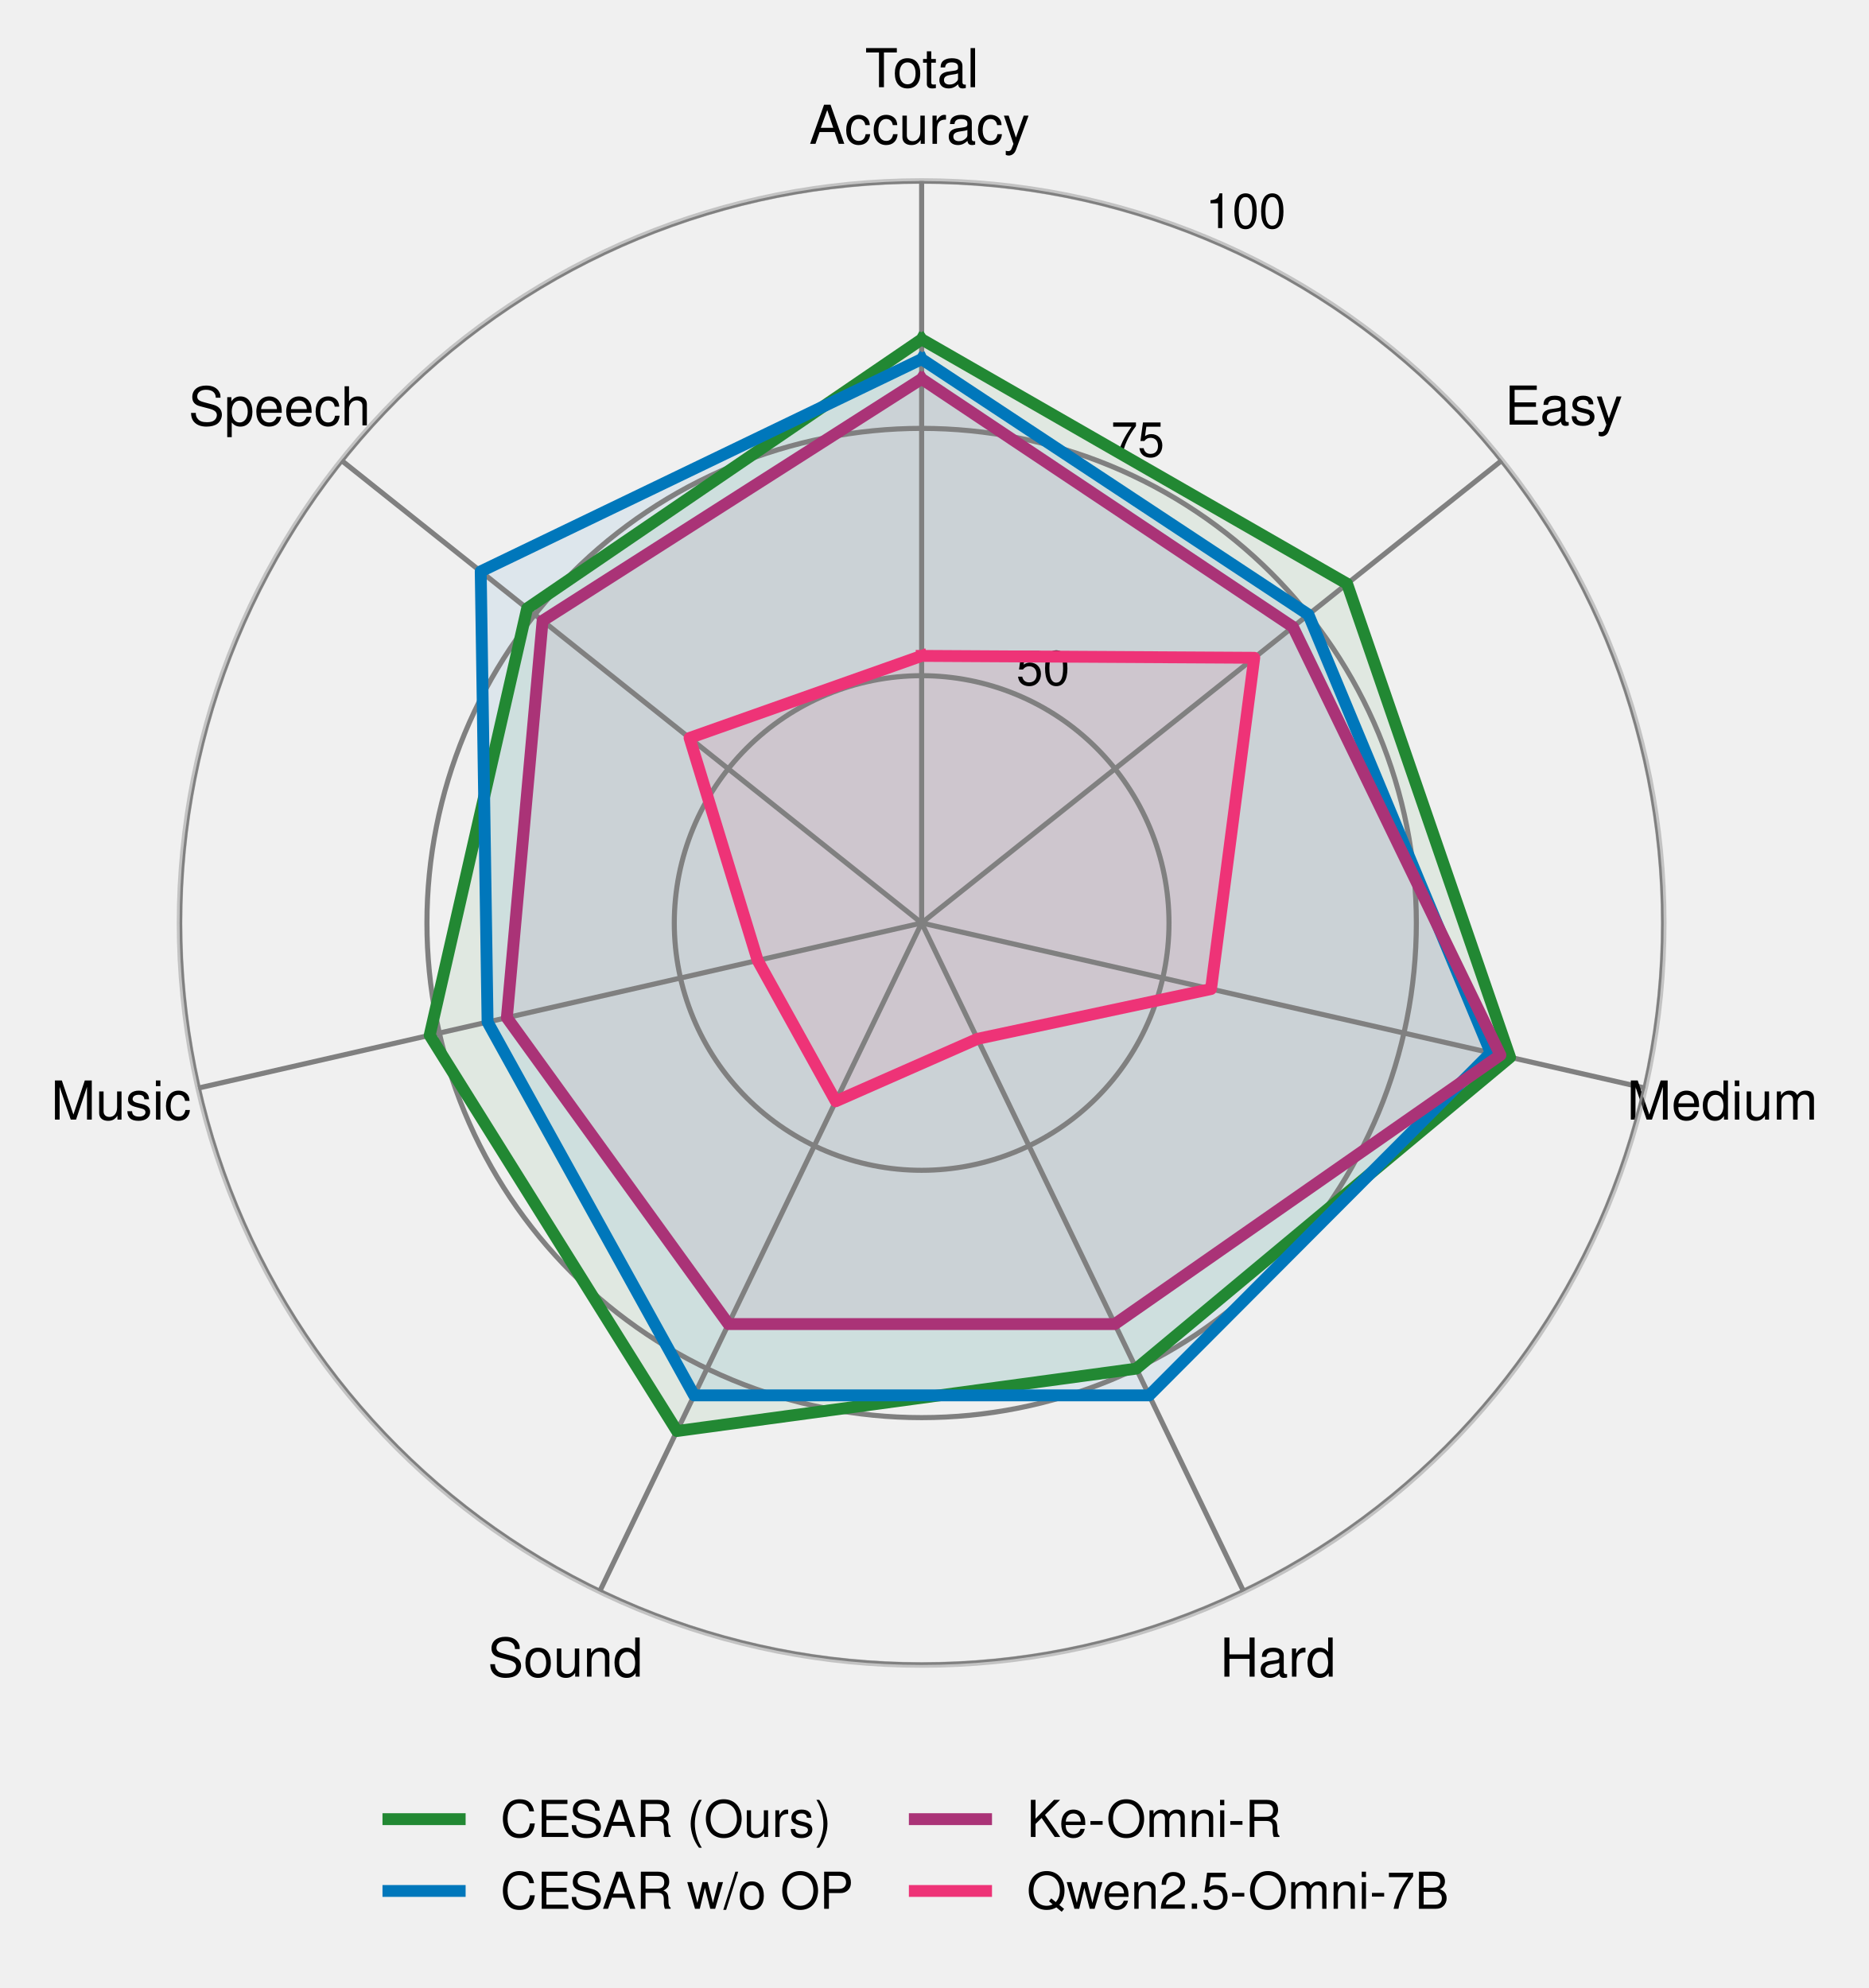
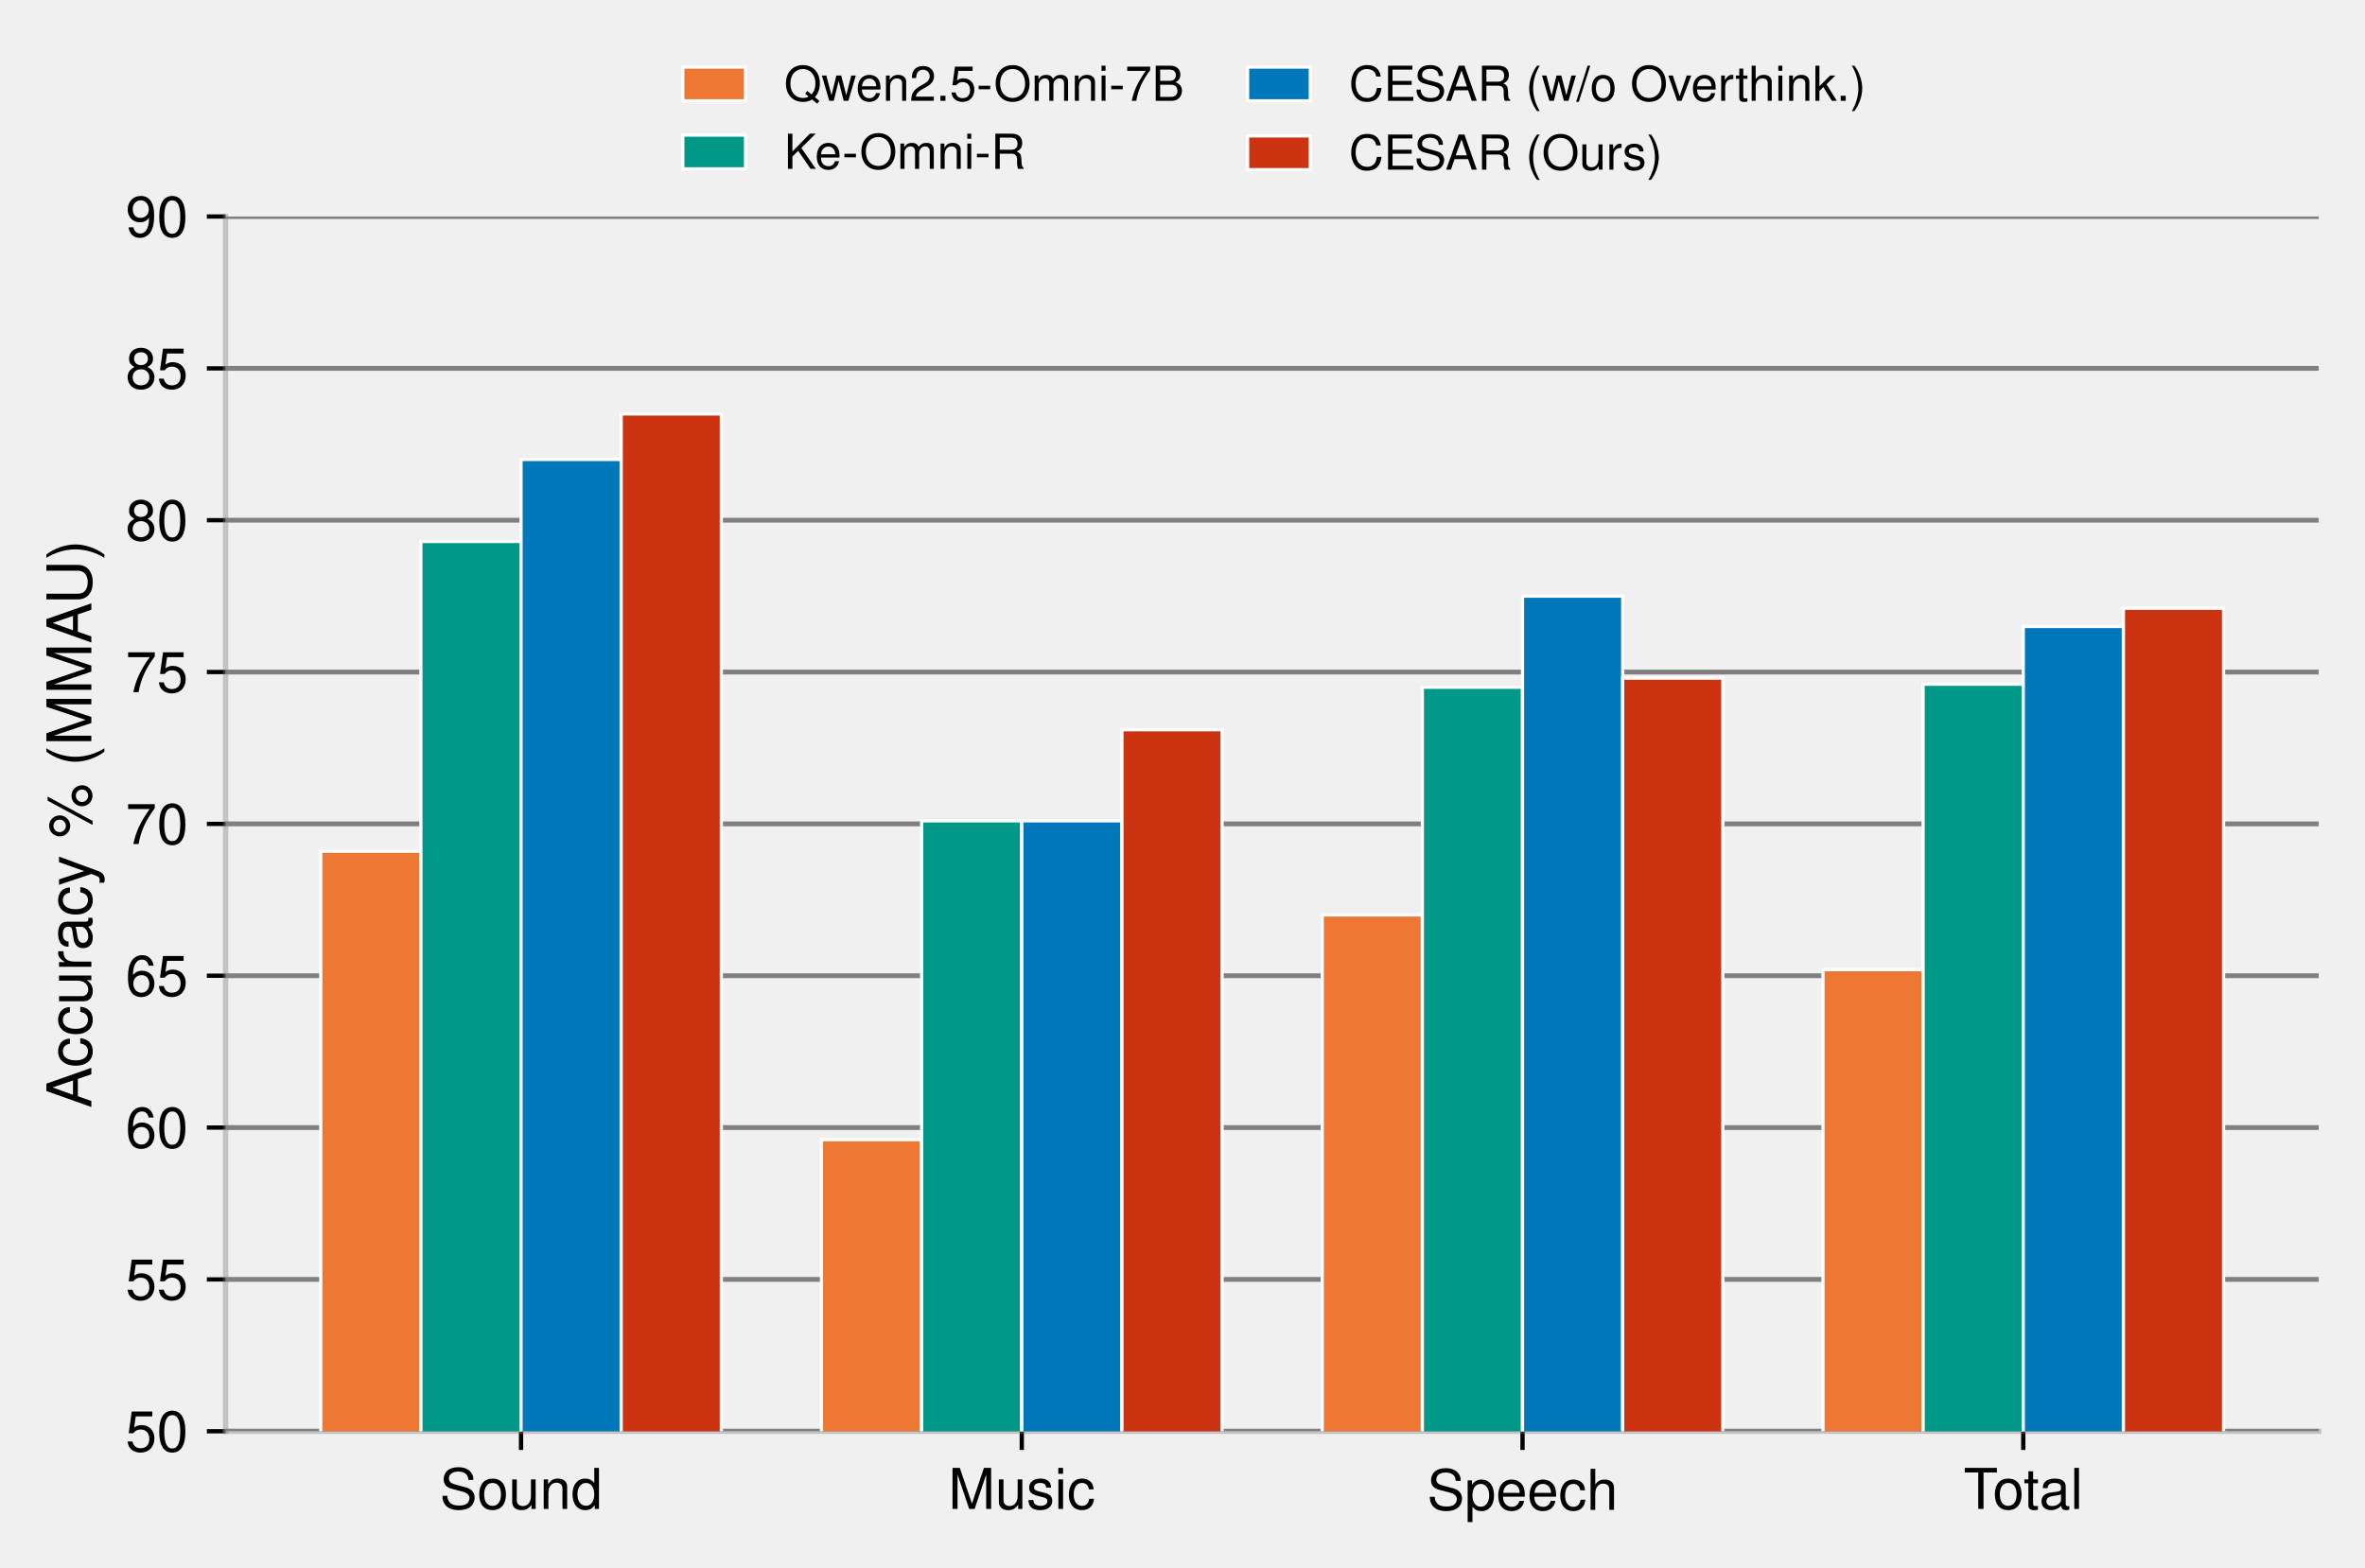
- <svg xmlns="http://www.w3.org/2000/svg" viewBox="0 0 330.452 351.603" version="1.1">
+ <svg xmlns="http://www.w3.org/2000/svg" xmlns:xlink="http://www.w3.org/1999/xlink" viewBox="0 0 441.341 292.553" version="1.1">
  <defs>
    <style type="text/css">*{stroke-linejoin: round; stroke-linecap: butt}</style>
  </defs>
  <g id="figure_1">
    <g id="patch_1">
-       <path d="M 0 351.603  L 330.452 351.603  L 330.452 0  L 0 0  L 0 351.603  z " style="fill: none" />
+       <path d="M 0 292.553  L 441.341 292.553  L 441.341 0  L 0 0  L 0 292.553  z " style="fill: none" />
    </g>
    <g id="axes_1">
      <g id="patch_2">
-         <path d="M 294.201 163.243  C 294.201 146.011 290.807 128.947 284.213 113.027  C 277.618 97.107 267.952 82.64 255.767 70.455  C 243.582 58.27 229.116 48.604 213.196 42.01  C 197.275 35.416 180.211 32.021 162.979 32.021  C 145.747 32.021 128.683 35.416 112.763 42.01  C 96.842 48.604 82.376 58.27 70.191 70.455  C 58.006 82.64 48.34 97.107 41.746 113.027  C 35.151 128.947 31.757 146.011 31.757 163.243  C 31.757 180.475 35.151 197.54 41.746 213.46  C 48.34 229.38 58.006 243.846 70.191 256.031  C 82.376 268.216 96.842 277.882 112.763 284.477  C 128.683 291.071 145.747 294.465 162.979 294.465  C 180.211 294.465 197.275 291.071 213.196 284.477  C 229.116 277.882 243.582 268.216 255.767 256.031  C 267.952 243.846 277.618 229.38 284.213 213.46  C 290.807 197.54 294.201 180.475 294.201 163.243  M 162.979 163.243  C 162.979 163.243 162.979 163.243 162.979 163.243  C 162.979 163.243 162.979 163.243 162.979 163.243  C 162.979 163.243 162.979 163.243 162.979 163.243  C 162.979 163.243 162.979 163.243 162.979 163.243  C 162.979 163.243 162.979 163.243 162.979 163.243  C 162.979 163.243 162.979 163.243 162.979 163.243  C 162.979 163.243 162.979 163.243 162.979 163.243  C 162.979 163.243 162.979 163.243 162.979 163.243  C 162.979 163.243 162.979 163.243 162.979 163.243  C 162.979 163.243 162.979 163.243 162.979 163.243  C 162.979 163.243 162.979 163.243 162.979 163.243  C 162.979 163.243 162.979 163.243 162.979 163.243  C 162.979 163.243 162.979 163.243 162.979 163.243  C 162.979 163.243 162.979 163.243 162.979 163.243  C 162.979 163.243 162.979 163.243 162.979 163.243  C 162.979 163.243 162.979 163.243 162.979 163.243  L 162.979 163.243  z " style="fill: none" />
-       </g>
-       <g id="patch_3">
-         <path d="M 162.979 60.015  L 238.214 103.245  L 267.031 186.992  L 200.936 242.061  L 119.709 253.096  L 75.985 183.099  L 93.216 107.609  z " clip-path="url(#pa5c9ffd75e)" style="fill: #228833; opacity: 0.08; stroke: #228833; stroke-linejoin: miter" />
-       </g>
-       <g id="patch_4">
-         <path d="M 162.979 63.515  L 231.375 108.7  L 263.619 186.214  L 203.213 246.79  L 122.745 246.79  L 86.22 180.763  L 85.008 101.063  z " clip-path="url(#pa5c9ffd75e)" style="fill: #0077bb; opacity: 0.08; stroke: #0077bb; stroke-linejoin: miter" />
-       </g>
-       <g id="patch_5">
-         <path d="M 162.979 67.014  L 228.639 110.881  L 265.325 186.603  L 197.14 234.179  L 128.818 234.179  L 89.632 179.984  L 95.951 109.79  z " clip-path="url(#pa5c9ffd75e)" style="fill: #aa3377; opacity: 0.08; stroke: #aa3377; stroke-linejoin: miter" />
-       </g>
-       <g id="patch_6">
-         <path d="M 162.979 116.003  L 221.799 116.336  L 214.152 174.923  L 172.848 183.736  L 147.796 194.77  L 133.981 169.862  L 121.942 130.517  z " clip-path="url(#pa5c9ffd75e)" style="fill: #ee3377; opacity: 0.08; stroke: #ee3377; stroke-linejoin: miter" />
+         <path d="M 42.101 267.17  L 432.701 267.17  L 432.701 40.42  L 42.101 40.42  L 42.101 267.17  z " style="fill: none" />
      </g>
      <g id="matplotlib.axis_1">
        <g id="xtick_1">
          <g id="line2d_1">
-             <path d="M 162.979 163.243  L 162.979 32.021  " clip-path="url(#pa5c9ffd75e)" style="fill: none; stroke: #808080; stroke-width: 0.9; stroke-linecap: square" />
+             <defs>
+               <path id="mda1ecd0b2e" d="M 0 0  L 0 3.5  " style="stroke: currentColor; stroke-width: 0.8" />
+             </defs>
+             <g>
+               <use xlink:href="#mda1ecd0b2e" x="97.234" y="267.17" style="fill: currentColor; stroke: currentColor; stroke-width: 0.8" />
+             </g>
          </g>
          <g id="text_1">
-             <text style="font-size: 9.5px; font-family: 'Helvetica Neue', 'Helvetica', 'Arial', 'DejaVu Sans', sans-serif; fill: currentColor" transform="translate(152.9522 15.42359)">Total</text>
-             <text style="font-size: 9.5px; font-family: 'Helvetica Neue', 'Helvetica', 'Arial', 'DejaVu Sans', sans-serif; fill: currentColor" transform="translate(143.1004 25.4357)">Accuracy</text>
+             <text style="font-size: 10.5px; font-family: 'Helvetica Neue', 'Helvetica', 'Arial', 'DejaVu Sans', sans-serif; text-anchor: middle; fill: currentColor" x="97.234" y="281.667" transform="rotate(-0 97.23386 281.6672)">Sound</text>
          </g>
        </g>
        <g id="xtick_2">
          <g id="line2d_2">
-             <path d="M 162.979 163.243  L 265.573 81.428  " clip-path="url(#pa5c9ffd75e)" style="fill: none; stroke: #808080; stroke-width: 0.9; stroke-linecap: square" />
+             <g>
+               <use xlink:href="#mda1ecd0b2e" x="190.679" y="267.17" style="fill: currentColor; stroke: currentColor; stroke-width: 0.8" />
+             </g>
          </g>
          <g id="text_2">
-             <text style="font-size: 9.5px; font-family: 'Helvetica Neue', 'Helvetica', 'Arial', 'DejaVu Sans', sans-serif; text-anchor: middle; fill: currentColor" x="276.518" y="75.107" transform="rotate(-0 276.5183 75.10721)">Easy</text>
+             <text style="font-size: 10.5px; font-family: 'Helvetica Neue', 'Helvetica', 'Arial', 'DejaVu Sans', sans-serif; text-anchor: middle; fill: currentColor" x="190.679" y="281.667" transform="rotate(-0 190.6788 281.6672)">Music</text>
          </g>
        </g>
        <g id="xtick_3">
          <g id="line2d_3">
-             <path d="M 162.979 163.243  L 290.911 192.443  " clip-path="url(#pa5c9ffd75e)" style="fill: none; stroke: #808080; stroke-width: 0.9; stroke-linecap: square" />
+             <g>
+               <use xlink:href="#mda1ecd0b2e" x="284.124" y="267.17" style="fill: currentColor; stroke: currentColor; stroke-width: 0.8" />
+             </g>
          </g>
          <g id="text_3">
-             <text style="font-size: 9.5px; font-family: 'Helvetica Neue', 'Helvetica', 'Arial', 'DejaVu Sans', sans-serif; text-anchor: middle; fill: currentColor" x="304.56" y="198.014" transform="rotate(-0 304.5602 198.0141)">Medium</text>
+             <text style="font-size: 10.5px; font-family: 'Helvetica Neue', 'Helvetica', 'Arial', 'DejaVu Sans', sans-serif; text-anchor: middle; fill: currentColor" x="284.124" y="281.844" transform="rotate(-0 284.1238 281.8444)">Speech</text>
          </g>
        </g>
        <g id="xtick_4">
          <g id="line2d_4">
-             <path d="M 162.979 163.243  L 219.914 281.47  " clip-path="url(#pa5c9ffd75e)" style="fill: none; stroke: #808080; stroke-width: 0.9; stroke-linecap: square" />
+             <g>
+               <use xlink:href="#mda1ecd0b2e" x="377.569" y="267.17" style="fill: currentColor; stroke: currentColor; stroke-width: 0.8" />
+             </g>
          </g>
          <g id="text_4">
-             <text style="font-size: 9.5px; font-family: 'Helvetica Neue', 'Helvetica', 'Arial', 'DejaVu Sans', sans-serif; text-anchor: middle; fill: currentColor" x="225.989" y="296.54" transform="rotate(-0 225.9886 296.5396)">Hard</text>
-           </g>
-         </g>
-         <g id="xtick_5">
-           <g id="line2d_5">
-             <path d="M 162.979 163.243  L 106.044 281.47  " clip-path="url(#pa5c9ffd75e)" style="fill: none; stroke: #808080; stroke-width: 0.9; stroke-linecap: square" />
-           </g>
-           <g id="text_5">
-             <text style="font-size: 9.5px; font-family: 'Helvetica Neue', 'Helvetica', 'Arial', 'DejaVu Sans', sans-serif; text-anchor: middle; fill: currentColor" x="99.97" y="296.54" transform="rotate(-0 99.96972 296.5396)">Sound</text>
-           </g>
-         </g>
-         <g id="xtick_6">
-           <g id="line2d_6">
-             <path d="M 162.979 163.243  L 35.047 192.443  " clip-path="url(#pa5c9ffd75e)" style="fill: none; stroke: #808080; stroke-width: 0.9; stroke-linecap: square" />
-           </g>
-           <g id="text_6">
-             <text style="font-size: 9.5px; font-family: 'Helvetica Neue', 'Helvetica', 'Arial', 'DejaVu Sans', sans-serif; text-anchor: middle; fill: currentColor" x="21.398" y="198.014" transform="rotate(-0 21.3982 198.0141)">Music</text>
-           </g>
-         </g>
-         <g id="xtick_7">
-           <g id="line2d_7">
-             <path d="M 162.979 163.243  L 60.386 81.428  " clip-path="url(#pa5c9ffd75e)" style="fill: none; stroke: #808080; stroke-width: 0.9; stroke-linecap: square" />
-           </g>
-           <g id="text_7">
-             <text style="font-size: 9.5px; font-family: 'Helvetica Neue', 'Helvetica', 'Arial', 'DejaVu Sans', sans-serif; text-anchor: middle; fill: currentColor" x="49.44" y="75.235" transform="rotate(-0 49.44005 75.23487)">Speech</text>
+             <text style="font-size: 10.5px; font-family: 'Helvetica Neue', 'Helvetica', 'Arial', 'DejaVu Sans', sans-serif; text-anchor: middle; fill: currentColor" x="377.569" y="281.667" transform="rotate(-0 377.5688 281.6672)">Total</text>
          </g>
        </g>
      </g>
      <g id="matplotlib.axis_2">
        <g id="ytick_1">
+           <g id="line2d_5">
+             <path d="M 42.101 267.17  L 432.701 267.17  " clip-path="url(#p52d0021911)" style="fill: none; stroke: #808080; stroke-width: 0.9; stroke-linecap: square" />
+           </g>
+           <g id="line2d_6">
+             <defs>
+               <path id="m83fb2b5cef" d="M 0 0  L -3.5 0  " style="stroke: currentColor; stroke-width: 0.8" />
+             </defs>
+             <g>
+               <use xlink:href="#m83fb2b5cef" x="42.101" y="267.17" style="fill: currentColor; stroke: currentColor; stroke-width: 0.8" />
+             </g>
+           </g>
+           <g id="text_5">
+             <text style="font-size: 10.5px; font-family: 'Helvetica Neue', 'Helvetica', 'Arial', 'DejaVu Sans', sans-serif; text-anchor: end; fill: currentColor" x="35.101" y="270.918" transform="rotate(-0 35.10133 270.9184)">50</text>
+           </g>
+         </g>
+         <g id="ytick_2">
+           <g id="line2d_7">
+             <path d="M 42.101 238.826  L 432.701 238.826  " clip-path="url(#p52d0021911)" style="fill: none; stroke: #808080; stroke-width: 0.9; stroke-linecap: square" />
+           </g>
          <g id="line2d_8">
-             <path d="M 162.979 119.503  C 168.723 119.503 174.411 120.634 179.718 122.832  C 185.025 125.03 189.847 128.252 193.909 132.314  C 197.97 136.376 201.192 141.198 203.39 146.504  C 205.588 151.811 206.72 157.499 206.72 163.243  C 206.72 168.987 205.588 174.675 203.39 179.982  C 201.192 185.289 197.97 190.111 193.909 194.173  C 189.847 198.234 185.025 201.456 179.718 203.654  C 174.411 205.852 168.723 206.984 162.979 206.984  C 157.235 206.984 151.547 205.852 146.24 203.654  C 140.934 201.456 136.111 198.234 132.05 194.173  C 127.988 190.111 124.766 185.289 122.568 179.982  C 120.37 174.675 119.239 168.987 119.239 163.243  C 119.239 157.499 120.37 151.811 122.568 146.504  C 124.766 141.198 127.988 136.376 132.05 132.314  C 136.111 128.252 140.934 125.03 146.24 122.832  C 151.547 120.634 157.235 119.503 162.979 119.503  " clip-path="url(#pa5c9ffd75e)" style="fill: none; stroke: #808080; stroke-width: 0.9; stroke-linecap: square" />
+             <g>
+               <use xlink:href="#m83fb2b5cef" x="42.101" y="238.826" style="fill: currentColor; stroke: currentColor; stroke-width: 0.8" />
+             </g>
+           </g>
+           <g id="text_6">
+             <text style="font-size: 10.5px; font-family: 'Helvetica Neue', 'Helvetica', 'Arial', 'DejaVu Sans', sans-serif; text-anchor: end; fill: currentColor" x="35.101" y="242.575" transform="rotate(-0 35.10133 242.5747)">55</text>
+           </g>
+         </g>
+         <g id="ytick_3">
+           <g id="line2d_9">
+             <path d="M 42.101 210.482  L 432.701 210.482  " clip-path="url(#p52d0021911)" style="fill: none; stroke: #808080; stroke-width: 0.9; stroke-linecap: square" />
+           </g>
+           <g id="line2d_10">
+             <g>
+               <use xlink:href="#m83fb2b5cef" x="42.101" y="210.482" style="fill: currentColor; stroke: currentColor; stroke-width: 0.8" />
+             </g>
+           </g>
+           <g id="text_7">
+             <text style="font-size: 10.5px; font-family: 'Helvetica Neue', 'Helvetica', 'Arial', 'DejaVu Sans', sans-serif; text-anchor: end; fill: currentColor" x="35.101" y="214.231" transform="rotate(-0 35.10133 214.231)">60</text>
+           </g>
+         </g>
+         <g id="ytick_4">
+           <g id="line2d_11">
+             <path d="M 42.101 182.138  L 432.701 182.138  " clip-path="url(#p52d0021911)" style="fill: none; stroke: #808080; stroke-width: 0.9; stroke-linecap: square" />
+           </g>
+           <g id="line2d_12">
+             <g>
+               <use xlink:href="#m83fb2b5cef" x="42.101" y="182.138" style="fill: currentColor; stroke: currentColor; stroke-width: 0.8" />
+             </g>
          </g>
          <g id="text_8">
-             <text style="font-size: 8.5px; font-family: 'Helvetica Neue', 'Helvetica', 'Arial', 'DejaVu Sans', sans-serif; text-anchor: start; fill: currentColor" x="179.718" y="121.157" transform="rotate(-0 179.718 121.1574)">50</text>
-           </g>
-         </g>
-         <g id="ytick_2">
-           <g id="line2d_9">
-             <path d="M 162.979 75.762  C 174.467 75.762 185.843 78.025 196.457 82.421  C 207.07 86.817 216.715 93.261 224.838 101.385  C 232.961 109.508 239.405 119.152 243.801 129.766  C 248.198 140.379 250.461 151.755 250.461 163.243  C 250.461 174.731 248.198 186.107 243.801 196.721  C 239.405 207.334 232.961 216.979 224.838 225.102  C 216.715 233.225 207.07 239.669 196.457 244.065  C 185.843 248.462 174.467 250.725 162.979 250.725  C 151.491 250.725 140.115 248.462 129.502 244.065  C 118.888 239.669 109.244 233.225 101.121 225.102  C 92.997 216.979 86.553 207.334 82.157 196.721  C 77.761 186.107 75.498 174.731 75.498 163.243  C 75.498 151.755 77.761 140.379 82.157 129.766  C 86.553 119.152 92.997 109.508 101.121 101.385  C 109.244 93.261 118.888 86.817 129.502 82.421  C 140.115 78.025 151.491 75.762 162.979 75.762  " clip-path="url(#pa5c9ffd75e)" style="fill: none; stroke: #808080; stroke-width: 0.9; stroke-linecap: square" />
+             <text style="font-size: 10.5px; font-family: 'Helvetica Neue', 'Helvetica', 'Arial', 'DejaVu Sans', sans-serif; text-anchor: end; fill: currentColor" x="35.101" y="185.887" transform="rotate(-0 35.10133 185.8873)">65</text>
+           </g>
+         </g>
+         <g id="ytick_5">
+           <g id="line2d_13">
+             <path d="M 42.101 153.795  L 432.701 153.795  " clip-path="url(#p52d0021911)" style="fill: none; stroke: #808080; stroke-width: 0.9; stroke-linecap: square" />
+           </g>
+           <g id="line2d_14">
+             <g>
+               <use xlink:href="#m83fb2b5cef" x="42.101" y="153.795" style="fill: currentColor; stroke: currentColor; stroke-width: 0.8" />
+             </g>
          </g>
          <g id="text_9">
-             <text style="font-size: 8.5px; font-family: 'Helvetica Neue', 'Helvetica', 'Arial', 'DejaVu Sans', sans-serif; text-anchor: start; fill: currentColor" x="196.457" y="80.746" transform="rotate(-0 196.4568 80.74627)">75</text>
-           </g>
-         </g>
-         <g id="ytick_3">
-           <g id="line2d_10">
-             <path d="M 162.979 32.021  C 180.211 32.021 197.275 35.416 213.196 42.01  C 229.116 48.604 243.582 58.27 255.767 70.455  C 267.952 82.64 277.618 97.107 284.213 113.027  C 290.807 128.947 294.201 146.011 294.201 163.243  C 294.201 180.475 290.807 197.54 284.213 213.46  C 277.618 229.38 267.952 243.846 255.767 256.031  C 243.582 268.216 229.116 277.882 213.196 284.477  C 197.275 291.071 180.211 294.465 162.979 294.465  C 145.747 294.465 128.683 291.071 112.763 284.477  C 96.842 277.882 82.376 268.216 70.191 256.031  C 58.006 243.846 48.34 229.38 41.746 213.46  C 35.151 197.54 31.757 180.475 31.757 163.243  C 31.757 146.011 35.151 128.947 41.746 113.027  C 48.34 97.107 58.006 82.64 70.191 70.455  C 82.376 58.27 96.842 48.604 112.763 42.01  C 128.683 35.416 145.747 32.021 162.979 32.021  " clip-path="url(#pa5c9ffd75e)" style="fill: none; stroke: #808080; stroke-width: 0.9; stroke-linecap: square" />
+             <text style="font-size: 10.5px; font-family: 'Helvetica Neue', 'Helvetica', 'Arial', 'DejaVu Sans', sans-serif; text-anchor: end; fill: currentColor" x="35.101" y="157.544" transform="rotate(-0 35.10133 157.5436)">70</text>
+           </g>
+         </g>
+         <g id="ytick_6">
+           <g id="line2d_15">
+             <path d="M 42.101 125.451  L 432.701 125.451  " clip-path="url(#p52d0021911)" style="fill: none; stroke: #808080; stroke-width: 0.9; stroke-linecap: square" />
+           </g>
+           <g id="line2d_16">
+             <g>
+               <use xlink:href="#m83fb2b5cef" x="42.101" y="125.451" style="fill: currentColor; stroke: currentColor; stroke-width: 0.8" />
+             </g>
          </g>
          <g id="text_10">
-             <text style="font-size: 8.5px; font-family: 'Helvetica Neue', 'Helvetica', 'Arial', 'DejaVu Sans', sans-serif; text-anchor: start; fill: currentColor" x="213.196" y="40.335" transform="rotate(-0 213.1957 40.33516)">100</text>
-           </g>
-         </g>
-       </g>
-       <g id="line2d_11">
-         <path d="M 162.979 60.015  L 238.214 103.245  L 267.031 186.992  L 200.936 242.061  L 119.709 253.096  L 75.985 183.099  L 93.216 107.609  L 162.979 60.015  " clip-path="url(#pa5c9ffd75e)" style="fill: none; stroke: #228833; stroke-width: 2.1; stroke-linecap: square" />
-       </g>
-       <g id="line2d_12">
-         <path d="M 162.979 63.515  L 231.375 108.7  L 263.619 186.214  L 203.213 246.79  L 122.745 246.79  L 86.22 180.763  L 85.008 101.063  L 162.979 63.515  " clip-path="url(#pa5c9ffd75e)" style="fill: none; stroke: #0077bb; stroke-width: 2.1; stroke-linecap: square" />
-       </g>
-       <g id="line2d_13">
-         <path d="M 162.979 67.014  L 228.639 110.881  L 265.325 186.603  L 197.14 234.179  L 128.818 234.179  L 89.632 179.984  L 95.951 109.79  L 162.979 67.014  " clip-path="url(#pa5c9ffd75e)" style="fill: none; stroke: #aa3377; stroke-width: 2.1; stroke-linecap: square" />
-       </g>
-       <g id="line2d_14">
-         <path d="M 162.979 116.003  L 221.799 116.336  L 214.152 174.923  L 172.848 183.736  L 147.796 194.77  L 133.981 169.862  L 121.942 130.517  L 162.979 116.003  " clip-path="url(#pa5c9ffd75e)" style="fill: none; stroke: #ee3377; stroke-width: 2.1; stroke-linecap: square" />
+             <text style="font-size: 10.5px; font-family: 'Helvetica Neue', 'Helvetica', 'Arial', 'DejaVu Sans', sans-serif; text-anchor: end; fill: currentColor" x="35.101" y="129.2" transform="rotate(-0 35.10133 129.1999)">75</text>
+           </g>
+         </g>
+         <g id="ytick_7">
+           <g id="line2d_17">
+             <path d="M 42.101 97.107  L 432.701 97.107  " clip-path="url(#p52d0021911)" style="fill: none; stroke: #808080; stroke-width: 0.9; stroke-linecap: square" />
+           </g>
+           <g id="line2d_18">
+             <g>
+               <use xlink:href="#m83fb2b5cef" x="42.101" y="97.107" style="fill: currentColor; stroke: currentColor; stroke-width: 0.8" />
+             </g>
+           </g>
+           <g id="text_11">
+             <text style="font-size: 10.5px; font-family: 'Helvetica Neue', 'Helvetica', 'Arial', 'DejaVu Sans', sans-serif; text-anchor: end; fill: currentColor" x="35.101" y="100.856" transform="rotate(-0 35.10133 100.8562)">80</text>
+           </g>
+         </g>
+         <g id="ytick_8">
+           <g id="line2d_19">
+             <path d="M 42.101 68.764  L 432.701 68.764  " clip-path="url(#p52d0021911)" style="fill: none; stroke: #808080; stroke-width: 0.9; stroke-linecap: square" />
+           </g>
+           <g id="line2d_20">
+             <g>
+               <use xlink:href="#m83fb2b5cef" x="42.101" y="68.764" style="fill: currentColor; stroke: currentColor; stroke-width: 0.8" />
+             </g>
+           </g>
+           <g id="text_12">
+             <text style="font-size: 10.5px; font-family: 'Helvetica Neue', 'Helvetica', 'Arial', 'DejaVu Sans', sans-serif; text-anchor: end; fill: currentColor" x="35.101" y="72.512" transform="rotate(-0 35.10133 72.51246)">85</text>
+           </g>
+         </g>
+         <g id="ytick_9">
+           <g id="line2d_21">
+             <path d="M 42.101 40.42  L 432.701 40.42  " clip-path="url(#p52d0021911)" style="fill: none; stroke: #808080; stroke-width: 0.9; stroke-linecap: square" />
+           </g>
+           <g id="line2d_22">
+             <g>
+               <use xlink:href="#m83fb2b5cef" x="42.101" y="40.42" style="fill: currentColor; stroke: currentColor; stroke-width: 0.8" />
+             </g>
+           </g>
+           <g id="text_13">
+             <text style="font-size: 10.5px; font-family: 'Helvetica Neue', 'Helvetica', 'Arial', 'DejaVu Sans', sans-serif; text-anchor: end; fill: currentColor" x="35.101" y="44.169" transform="rotate(-0 35.10133 44.16876)">90</text>
+           </g>
+         </g>
+         <g id="text_14">
+           <text style="font-size: 11.5px; font-family: 'Helvetica Neue', 'Helvetica', 'Arial', 'DejaVu Sans', sans-serif; text-anchor: middle; fill: currentColor" x="17.046" y="153.795" transform="rotate(-90 17.04578 153.7947)">Accuracy %  (MMAU)</text>
+         </g>
+       </g>
+       <g id="patch_3">
+         <path d="M 42.101 267.17  L 42.101 40.42  " style="fill: none; stroke: #808080; stroke-opacity: 0.4; stroke-linejoin: miter; stroke-linecap: square" />
+       </g>
+       <g id="patch_4">
+         <path d="M 42.101 267.17  L 432.701 267.17  " style="fill: none; stroke: #808080; stroke-opacity: 0.4; stroke-linejoin: miter; stroke-linecap: square" />
+       </g>
+       <g id="patch_5">
+         <path d="M 59.856 550.607  L 78.545 550.607  L 78.545 158.897  L 59.856 158.897  z " clip-path="url(#p52d0021911)" style="fill: #ee7733; stroke: #ffffff; stroke-width: 0.6; stroke-linejoin: miter" />
+       </g>
+       <g id="patch_6">
+         <path d="M 153.301 550.607  L 171.99 550.607  L 171.99 212.75  L 153.301 212.75  z " clip-path="url(#p52d0021911)" style="fill: #ee7733; stroke: #ffffff; stroke-width: 0.6; stroke-linejoin: miter" />
      </g>
      <g id="patch_7">
-         <path d="M 162.979 32.021  C 145.747 32.021 128.683 35.416 112.763 42.01  C 96.842 48.604 82.376 58.27 70.191 70.455  C 58.006 82.64 48.34 97.107 41.746 113.027  C 35.151 128.947 31.757 146.011 31.757 163.243  C 31.757 180.475 35.151 197.54 41.746 213.46  C 48.34 229.38 58.006 243.846 70.191 256.031  C 82.376 268.216 96.842 277.882 112.763 284.477  C 128.683 291.071 145.747 294.465 162.979 294.465  C 180.211 294.465 197.275 291.071 213.196 284.477  C 229.116 277.882 243.582 268.216 255.767 256.031  C 267.952 243.846 277.618 229.38 284.213 213.46  C 290.807 197.54 294.201 180.475 294.201 163.243  C 294.201 146.011 290.807 128.947 284.213 113.027  C 277.618 97.107 267.952 82.64 255.767 70.455  C 243.582 58.27 229.116 48.604 213.196 42.01  C 197.275 35.416 180.211 32.021 162.979 32.021  " style="fill: none; stroke: #808080; stroke-opacity: 0.4; stroke-linejoin: miter; stroke-linecap: square" />
+         <path d="M 246.746 550.607  L 265.435 550.607  L 265.435 170.801  L 246.746 170.801  z " clip-path="url(#p52d0021911)" style="fill: #ee7733; stroke: #ffffff; stroke-width: 0.6; stroke-linejoin: miter" />
+       </g>
+       <g id="patch_8">
+         <path d="M 340.191 550.607  L 358.88 550.607  L 358.88 181.005  L 340.191 181.005  z " clip-path="url(#p52d0021911)" style="fill: #ee7733; stroke: #ffffff; stroke-width: 0.6; stroke-linejoin: miter" />
+       </g>
+       <g id="patch_9">
+         <path d="M 78.545 550.607  L 97.234 550.607  L 97.234 101.075  L 78.545 101.075  z " clip-path="url(#p52d0021911)" style="fill: #009988; stroke: #ffffff; stroke-width: 0.6; stroke-linejoin: miter" />
+       </g>
+       <g id="patch_10">
+         <path d="M 171.99 550.607  L 190.679 550.607  L 190.679 153.228  L 171.99 153.228  z " clip-path="url(#p52d0021911)" style="fill: #009988; stroke: #ffffff; stroke-width: 0.6; stroke-linejoin: miter" />
+       </g>
+       <g id="patch_11">
+         <path d="M 265.435 550.607  L 284.124 550.607  L 284.124 128.285  L 265.435 128.285  z " clip-path="url(#p52d0021911)" style="fill: #009988; stroke: #ffffff; stroke-width: 0.6; stroke-linejoin: miter" />
+       </g>
+       <g id="patch_12">
+         <path d="M 358.88 550.607  L 377.569 550.607  L 377.569 127.719  L 358.88 127.719  z " clip-path="url(#p52d0021911)" style="fill: #009988; stroke: #ffffff; stroke-width: 0.6; stroke-linejoin: miter" />
+       </g>
+       <g id="patch_13">
+         <path d="M 97.234 550.607  L 115.923 550.607  L 115.923 85.77  L 97.234 85.77  z " clip-path="url(#p52d0021911)" style="fill: #0077bb; stroke: #ffffff; stroke-width: 0.6; stroke-linejoin: miter" />
+       </g>
+       <g id="patch_14">
+         <path d="M 190.679 550.607  L 209.368 550.607  L 209.368 153.228  L 190.679 153.228  z " clip-path="url(#p52d0021911)" style="fill: #0077bb; stroke: #ffffff; stroke-width: 0.6; stroke-linejoin: miter" />
+       </g>
+       <g id="patch_15">
+         <path d="M 284.124 550.607  L 302.813 550.607  L 302.813 111.279  L 284.124 111.279  z " clip-path="url(#p52d0021911)" style="fill: #0077bb; stroke: #ffffff; stroke-width: 0.6; stroke-linejoin: miter" />
+       </g>
+       <g id="patch_16">
+         <path d="M 377.569 550.607  L 396.258 550.607  L 396.258 116.948  L 377.569 116.948  z " clip-path="url(#p52d0021911)" style="fill: #0077bb; stroke: #ffffff; stroke-width: 0.6; stroke-linejoin: miter" />
+       </g>
+       <g id="patch_17">
+         <path d="M 115.923 550.607  L 134.612 550.607  L 134.612 77.267  L 115.923 77.267  z " clip-path="url(#p52d0021911)" style="fill: #cc3311; stroke: #ffffff; stroke-width: 0.6; stroke-linejoin: miter" />
+       </g>
+       <g id="patch_18">
+         <path d="M 209.368 550.607  L 228.057 550.607  L 228.057 136.222  L 209.368 136.222  z " clip-path="url(#p52d0021911)" style="fill: #cc3311; stroke: #ffffff; stroke-width: 0.6; stroke-linejoin: miter" />
+       </g>
+       <g id="patch_19">
+         <path d="M 302.813 550.607  L 321.502 550.607  L 321.502 126.585  L 302.813 126.585  z " clip-path="url(#p52d0021911)" style="fill: #cc3311; stroke: #ffffff; stroke-width: 0.6; stroke-linejoin: miter" />
+       </g>
+       <g id="patch_20">
+         <path d="M 396.258 550.607  L 414.947 550.607  L 414.947 113.547  L 396.258 113.547  z " clip-path="url(#p52d0021911)" style="fill: #cc3311; stroke: #ffffff; stroke-width: 0.6; stroke-linejoin: miter" />
      </g>
      <g id="legend_1">
-         <g id="line2d_15">
-           <path d="M 68.688 321.74  L 74.988 321.74  L 81.288 321.74  " style="fill: none; stroke: #228833; stroke-width: 2.1; stroke-linecap: square" />
-         </g>
-         <g id="text_11">
-           <text style="font-size: 9px; font-family: 'Helvetica Neue', 'Helvetica', 'Arial', 'DejaVu Sans', sans-serif; text-anchor: start; fill: currentColor" x="88.488" y="324.89" transform="rotate(-0 88.48801 324.8903)">CESAR (Ours)</text>
-         </g>
-         <g id="line2d_16">
-           <path d="M 68.688 334.44  L 74.988 334.44  L 81.288 334.44  " style="fill: none; stroke: #0077bb; stroke-width: 2.1; stroke-linecap: square" />
-         </g>
-         <g id="text_12">
-           <text style="font-size: 9px; font-family: 'Helvetica Neue', 'Helvetica', 'Arial', 'DejaVu Sans', sans-serif; text-anchor: start; fill: currentColor" x="88.488" y="337.59" transform="rotate(-0 88.48801 337.5902)">CESAR w/o OP</text>
-         </g>
-         <g id="line2d_17">
-           <path d="M 161.773 321.74  L 168.073 321.74  L 174.373 321.74  " style="fill: none; stroke: #aa3377; stroke-width: 2.1; stroke-linecap: square" />
-         </g>
-         <g id="text_13">
-           <text style="font-size: 9px; font-family: 'Helvetica Neue', 'Helvetica', 'Arial', 'DejaVu Sans', sans-serif; text-anchor: start; fill: currentColor" x="181.573" y="324.89" transform="rotate(-0 181.5733 324.8903)">Ke-Omni-R</text>
-         </g>
-         <g id="line2d_18">
-           <path d="M 161.773 334.44  L 168.073 334.44  L 174.373 334.44  " style="fill: none; stroke: #ee3377; stroke-width: 2.1; stroke-linecap: square" />
-         </g>
-         <g id="text_14">
-           <text style="font-size: 9px; font-family: 'Helvetica Neue', 'Helvetica', 'Arial', 'DejaVu Sans', sans-serif; text-anchor: start; fill: currentColor" x="181.573" y="337.59" transform="rotate(-0 181.5733 337.5902)">Qwen2.5-Omni-7B</text>
+         <g id="patch_21">
+           <path d="M 127.423 18.818  L 139.123 18.818  L 139.123 12.518  L 127.423 12.518  z " style="fill: #ee7733; stroke: #ffffff; stroke-width: 0.6; stroke-linejoin: miter" />
+         </g>
+         <g id="text_15">
+           <text style="font-size: 9px; font-family: 'Helvetica Neue', 'Helvetica', 'Arial', 'DejaVu Sans', sans-serif; text-anchor: start; fill: currentColor" x="146.323" y="18.818" transform="rotate(-0 146.3227 18.81844)">Qwen2.5-Omni-7B</text>
+         </g>
+         <g id="patch_22">
+           <path d="M 127.423 31.518  L 139.123 31.518  L 139.123 25.218  L 127.423 25.218  z " style="fill: #009988; stroke: #ffffff; stroke-width: 0.6; stroke-linejoin: miter" />
+         </g>
+         <g id="text_16">
+           <text style="font-size: 9px; font-family: 'Helvetica Neue', 'Helvetica', 'Arial', 'DejaVu Sans', sans-serif; text-anchor: start; fill: currentColor" x="146.323" y="31.518" transform="rotate(-0 146.3227 31.51828)">Ke-Omni-R</text>
+         </g>
+         <g id="patch_23">
+           <path d="M 232.82 18.818  L 244.52 18.818  L 244.52 12.518  L 232.82 12.518  z " style="fill: #0077bb; stroke: #ffffff; stroke-width: 0.6; stroke-linejoin: miter" />
+         </g>
+         <g id="text_17">
+           <text style="font-size: 9px; font-family: 'Helvetica Neue', 'Helvetica', 'Arial', 'DejaVu Sans', sans-serif; text-anchor: start; fill: currentColor" x="251.72" y="18.818" transform="rotate(-0 251.7198 18.81844)">CESAR (w/o Overthink.)</text>
+         </g>
+         <g id="patch_24">
+           <path d="M 232.82 31.67  L 244.52 31.67  L 244.52 25.37  L 232.82 25.37  z " style="fill: #cc3311; stroke: #ffffff; stroke-width: 0.6; stroke-linejoin: miter" />
+         </g>
+         <g id="text_18">
+           <text style="font-size: 9px; font-family: 'Helvetica Neue', 'Helvetica', 'Arial', 'DejaVu Sans', sans-serif; text-anchor: start; fill: currentColor" x="251.72" y="31.67" transform="rotate(-0 251.7198 31.67016)">CESAR (Ours)</text>
        </g>
      </g>
    </g>
  </g>
  <defs>
-     <clipPath id="pa5c9ffd75e">
-       <path d="M 294.201 163.243  C 294.201 146.011 290.807 128.947 284.213 113.027  C 277.618 97.107 267.952 82.64 255.767 70.455  C 243.582 58.27 229.116 48.604 213.196 42.01  C 197.275 35.416 180.211 32.021 162.979 32.021  C 145.747 32.021 128.683 35.416 112.763 42.01  C 96.842 48.604 82.376 58.27 70.191 70.455  C 58.006 82.64 48.34 97.107 41.746 113.027  C 35.151 128.947 31.757 146.011 31.757 163.243  C 31.757 180.475 35.151 197.54 41.746 213.46  C 48.34 229.38 58.006 243.846 70.191 256.031  C 82.376 268.216 96.842 277.882 112.763 284.477  C 128.683 291.071 145.747 294.465 162.979 294.465  C 180.211 294.465 197.275 291.071 213.196 284.477  C 229.116 277.882 243.582 268.216 255.767 256.031  C 267.952 243.846 277.618 229.38 284.213 213.46  C 290.807 197.54 294.201 180.475 294.201 163.243  M 162.979 163.243  C 162.979 163.243 162.979 163.243 162.979 163.243  C 162.979 163.243 162.979 163.243 162.979 163.243  C 162.979 163.243 162.979 163.243 162.979 163.243  C 162.979 163.243 162.979 163.243 162.979 163.243  C 162.979 163.243 162.979 163.243 162.979 163.243  C 162.979 163.243 162.979 163.243 162.979 163.243  C 162.979 163.243 162.979 163.243 162.979 163.243  C 162.979 163.243 162.979 163.243 162.979 163.243  C 162.979 163.243 162.979 163.243 162.979 163.243  C 162.979 163.243 162.979 163.243 162.979 163.243  C 162.979 163.243 162.979 163.243 162.979 163.243  C 162.979 163.243 162.979 163.243 162.979 163.243  C 162.979 163.243 162.979 163.243 162.979 163.243  C 162.979 163.243 162.979 163.243 162.979 163.243  C 162.979 163.243 162.979 163.243 162.979 163.243  C 162.979 163.243 162.979 163.243 162.979 163.243  z " />
+     <clipPath id="p52d0021911">
+       <rect x="42.101" y="40.42" width="390.6" height="226.75" />
    </clipPath>
  </defs>
</svg>
